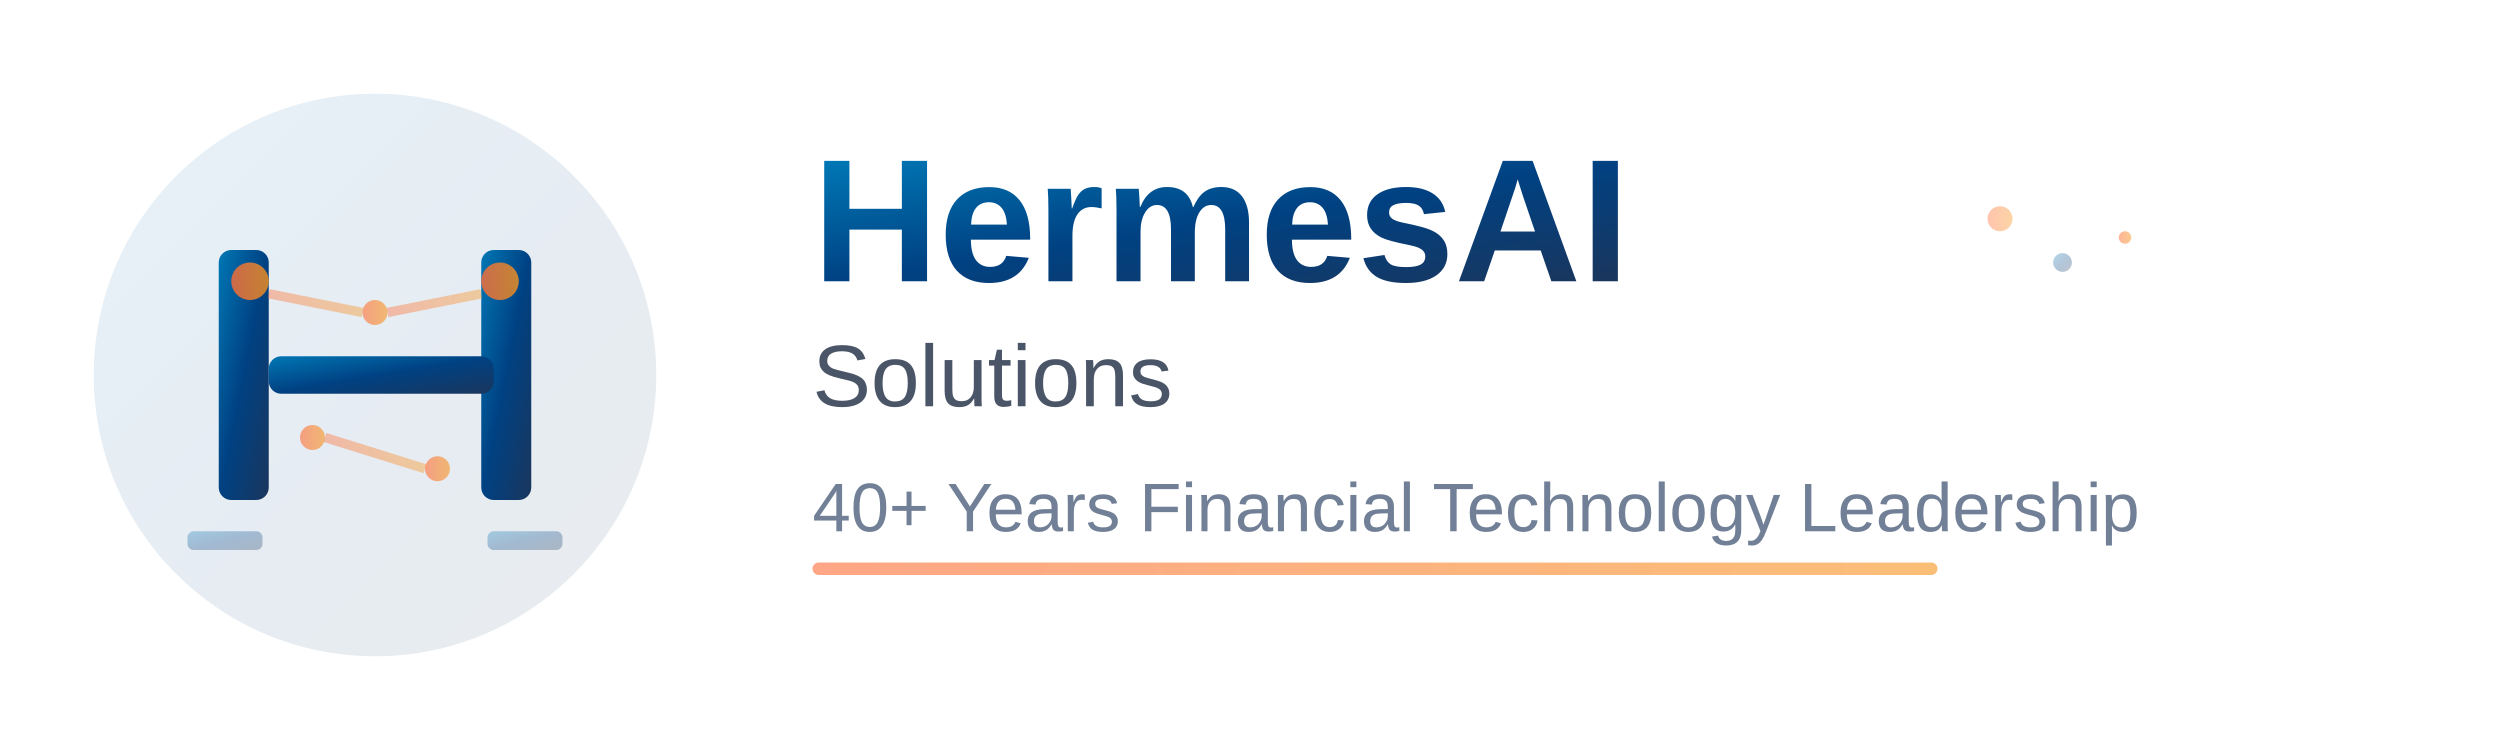
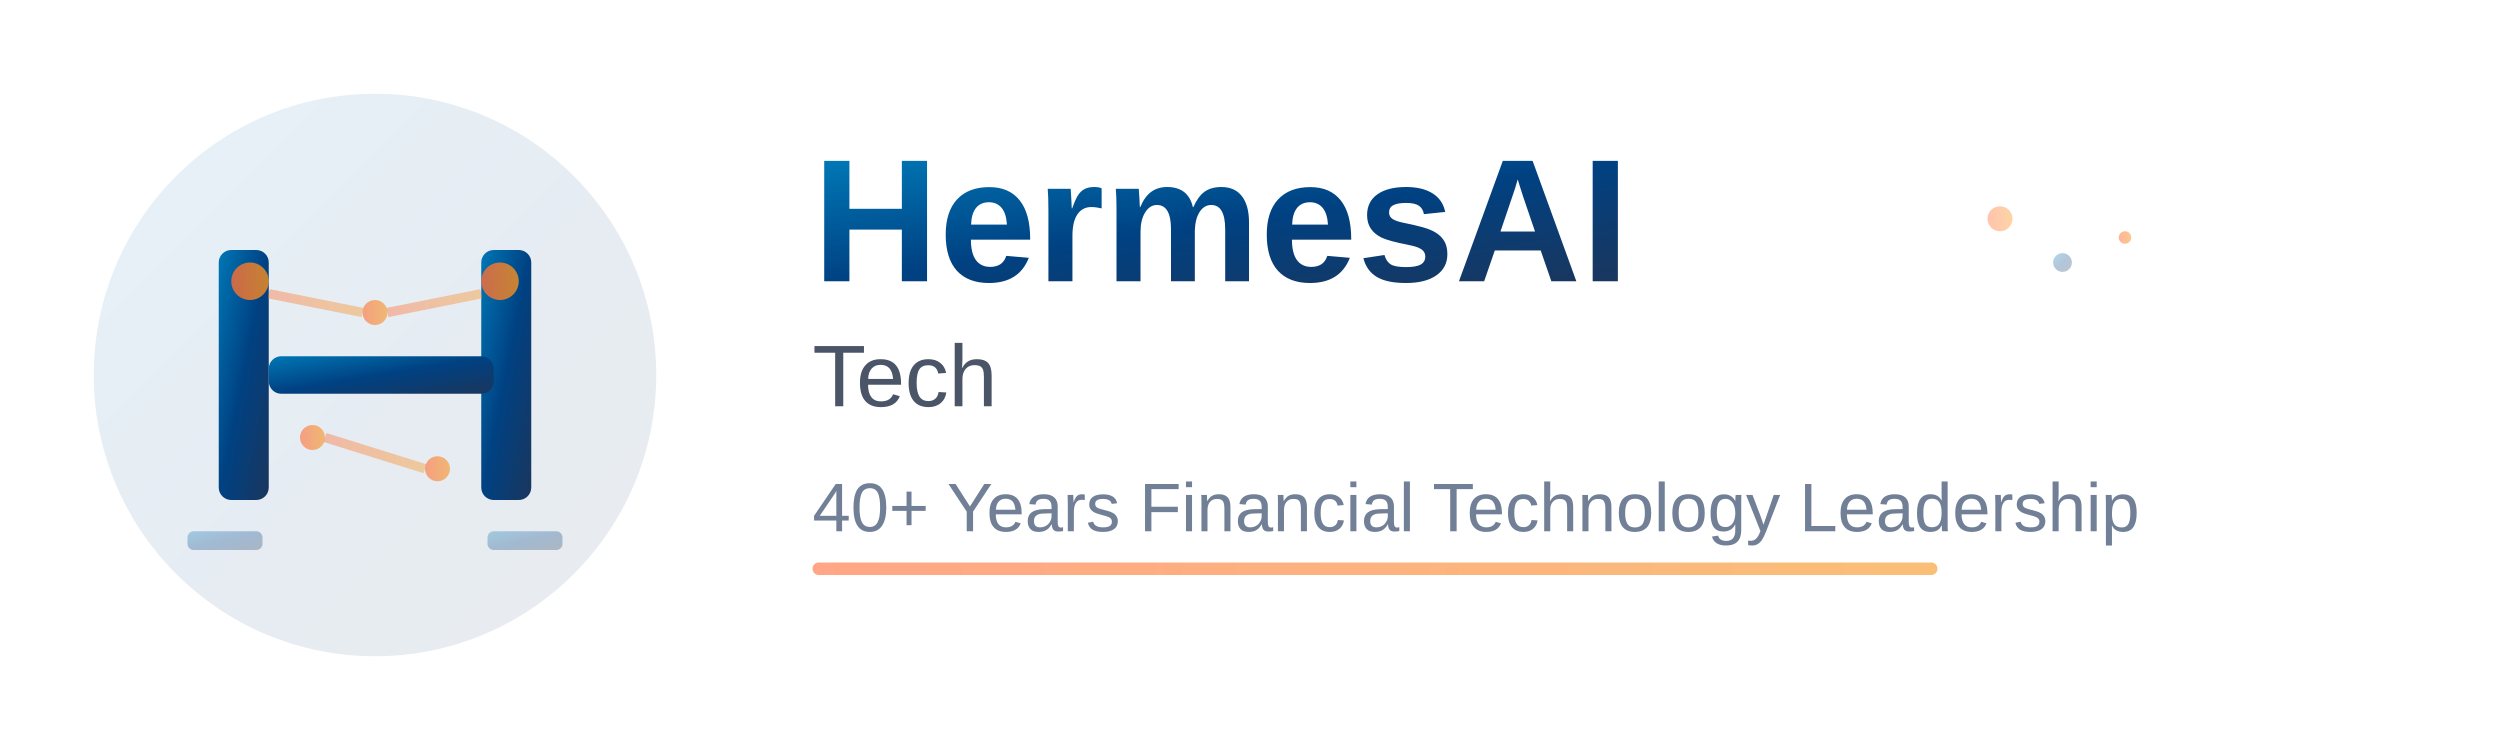
<svg xmlns="http://www.w3.org/2000/svg" viewBox="0 0 400 120">
  <defs>
    <linearGradient id="primaryGradient" x1="0%" y1="0%" x2="100%" y2="100%">
      <stop offset="0%" style="stop-color:#0077b5;stop-opacity:1" />
      <stop offset="50%" style="stop-color:#004182;stop-opacity:1" />
      <stop offset="100%" style="stop-color:#1a365d;stop-opacity:1" />
    </linearGradient>
    <linearGradient id="accentGradient" x1="0%" y1="0%" x2="100%" y2="0%">
      <stop offset="0%" style="stop-color:#ff6b35;stop-opacity:1" />
      <stop offset="100%" style="stop-color:#f7941d;stop-opacity:1" />
    </linearGradient>
    <filter id="glow">
      <feGaussianBlur stdDeviation="2" result="coloredBlur" />
      <feMerge>
        <feMergeNode in="coloredBlur" />
        <feMergeNode in="SourceGraphic" />
      </feMerge>
    </filter>
  </defs>
  <circle cx="60" cy="60" r="45" fill="url(#primaryGradient)" opacity="0.1" />
  <g transform="translate(25, 25)">
    <rect x="10" y="15" width="8" height="40" fill="url(#primaryGradient)" rx="2" />
    <rect x="52" y="15" width="8" height="40" fill="url(#primaryGradient)" rx="2" />
    <rect x="18" y="32" width="36" height="6" fill="url(#primaryGradient)" rx="2" />
    <circle cx="15" cy="20" r="3" fill="url(#accentGradient)" opacity="0.8" />
    <circle cx="35" cy="25" r="2" fill="url(#accentGradient)" opacity="0.6" />
    <circle cx="55" cy="20" r="3" fill="url(#accentGradient)" opacity="0.8" />
    <circle cx="25" cy="45" r="2" fill="url(#accentGradient)" opacity="0.6" />
    <circle cx="45" cy="50" r="2" fill="url(#accentGradient)" opacity="0.6" />
    <line x1="18" y1="22" x2="33" y2="25" stroke="url(#accentGradient)" stroke-width="1.5" opacity="0.4" />
    <line x1="37" y1="25" x2="52" y2="22" stroke="url(#accentGradient)" stroke-width="1.5" opacity="0.4" />
    <line x1="27" y1="45" x2="43" y2="50" stroke="url(#accentGradient)" stroke-width="1.5" opacity="0.4" />
    <rect x="5" y="60" width="12" height="3" fill="url(#primaryGradient)" opacity="0.3" rx="1" />
    <rect x="53" y="60" width="12" height="3" fill="url(#primaryGradient)" opacity="0.3" rx="1" />
  </g>
  <text x="130" y="45" font-family="Arial, sans-serif" font-size="28" font-weight="bold" fill="url(#primaryGradient)">
    HermesAI
  </text>
  <text x="130" y="65" font-family="Arial, sans-serif" font-size="14" font-weight="500" fill="#4a5568">
-     Solutions
+     Tech
  </text>
  <text x="130" y="85" font-family="Arial, sans-serif" font-size="11" font-weight="400" fill="#718096">
    40+ Years Financial Technology Leadership
  </text>
  <rect x="130" y="90" width="180" height="2" fill="url(#accentGradient)" opacity="0.6" rx="1" />
  <circle cx="320" cy="35" r="2" fill="url(#accentGradient)" opacity="0.4" />
  <circle cx="330" cy="42" r="1.5" fill="url(#primaryGradient)" opacity="0.3" />
  <circle cx="340" cy="38" r="1" fill="url(#accentGradient)" opacity="0.5" />
</svg>
